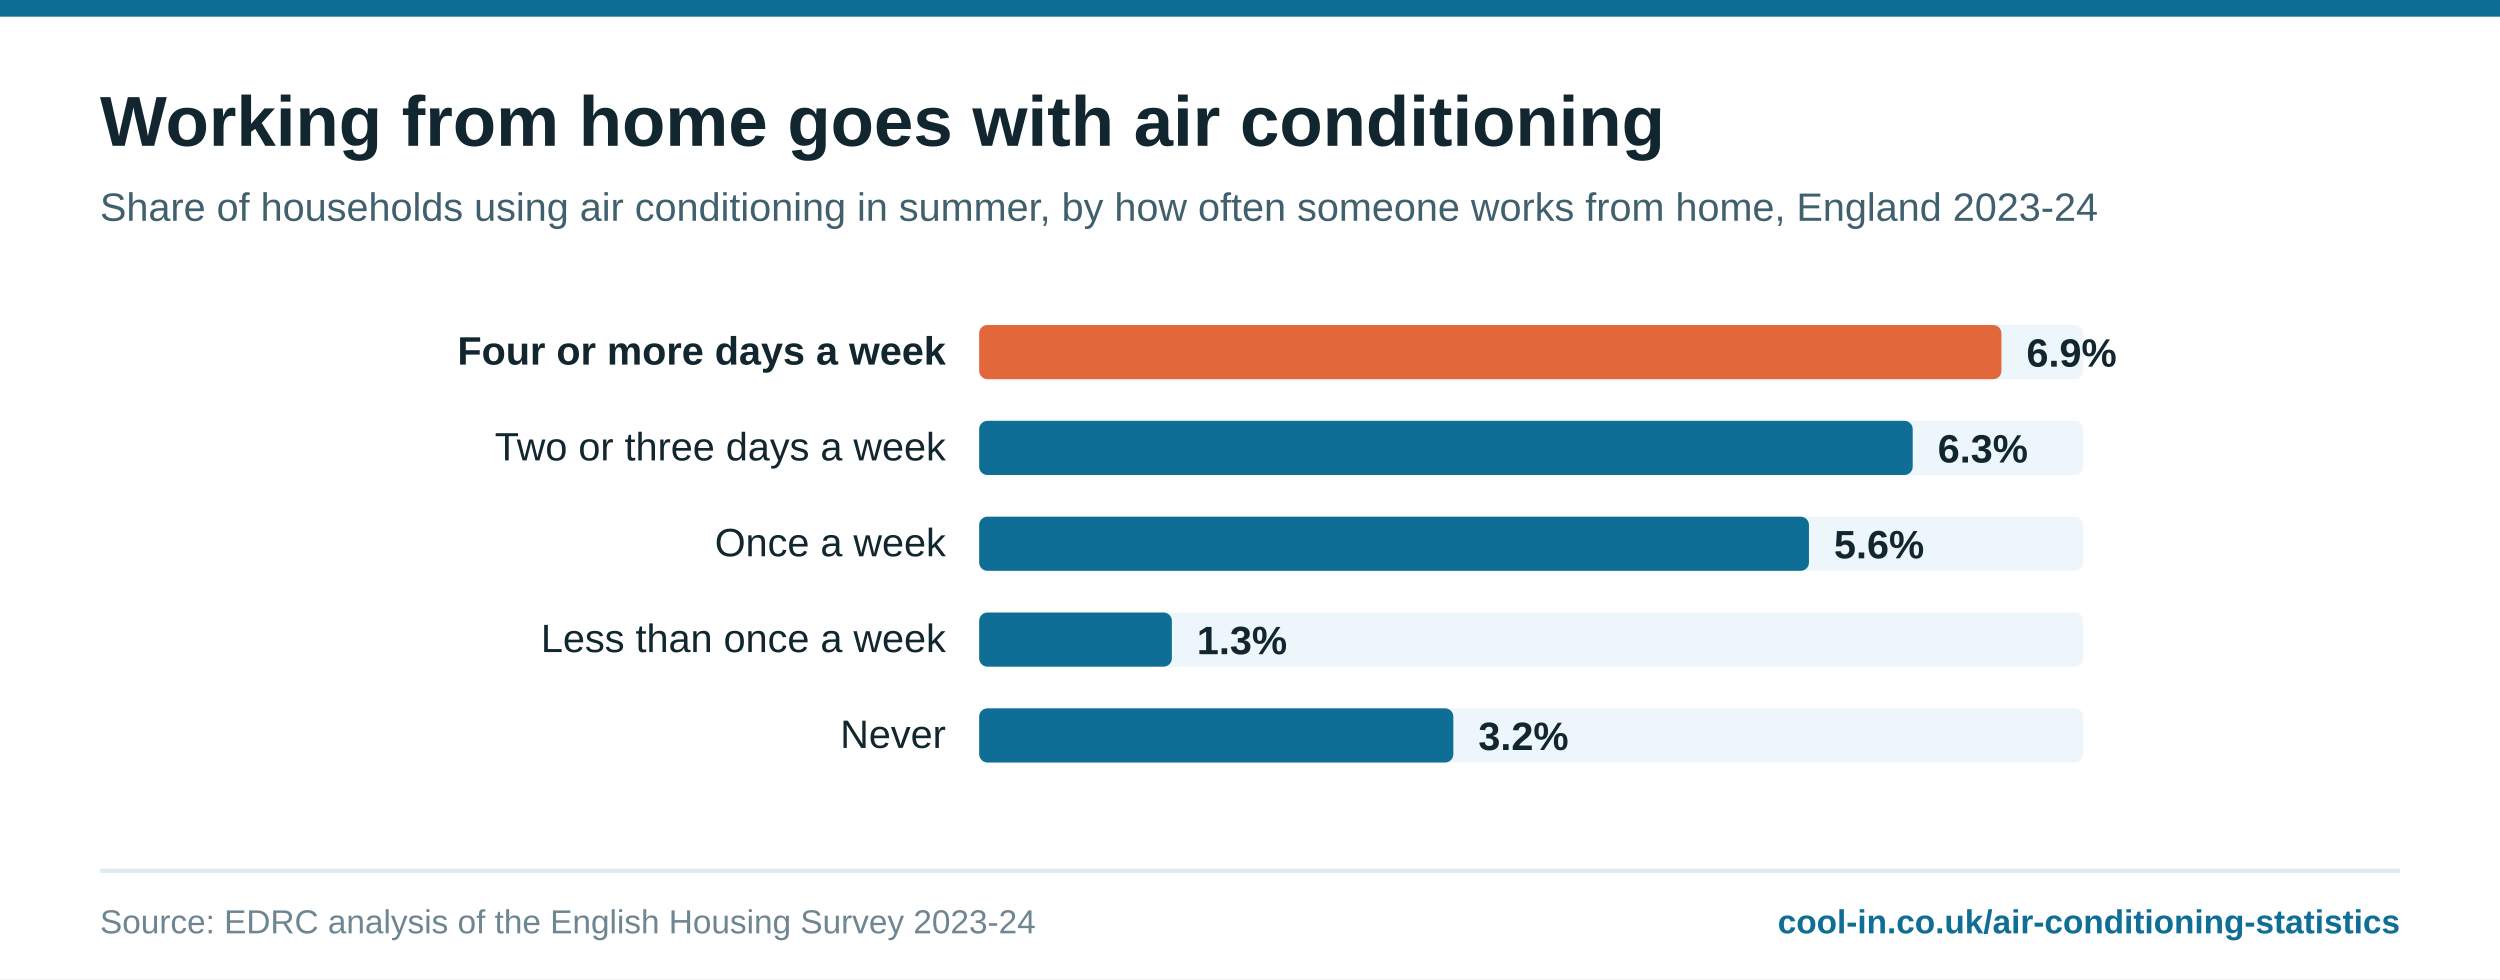
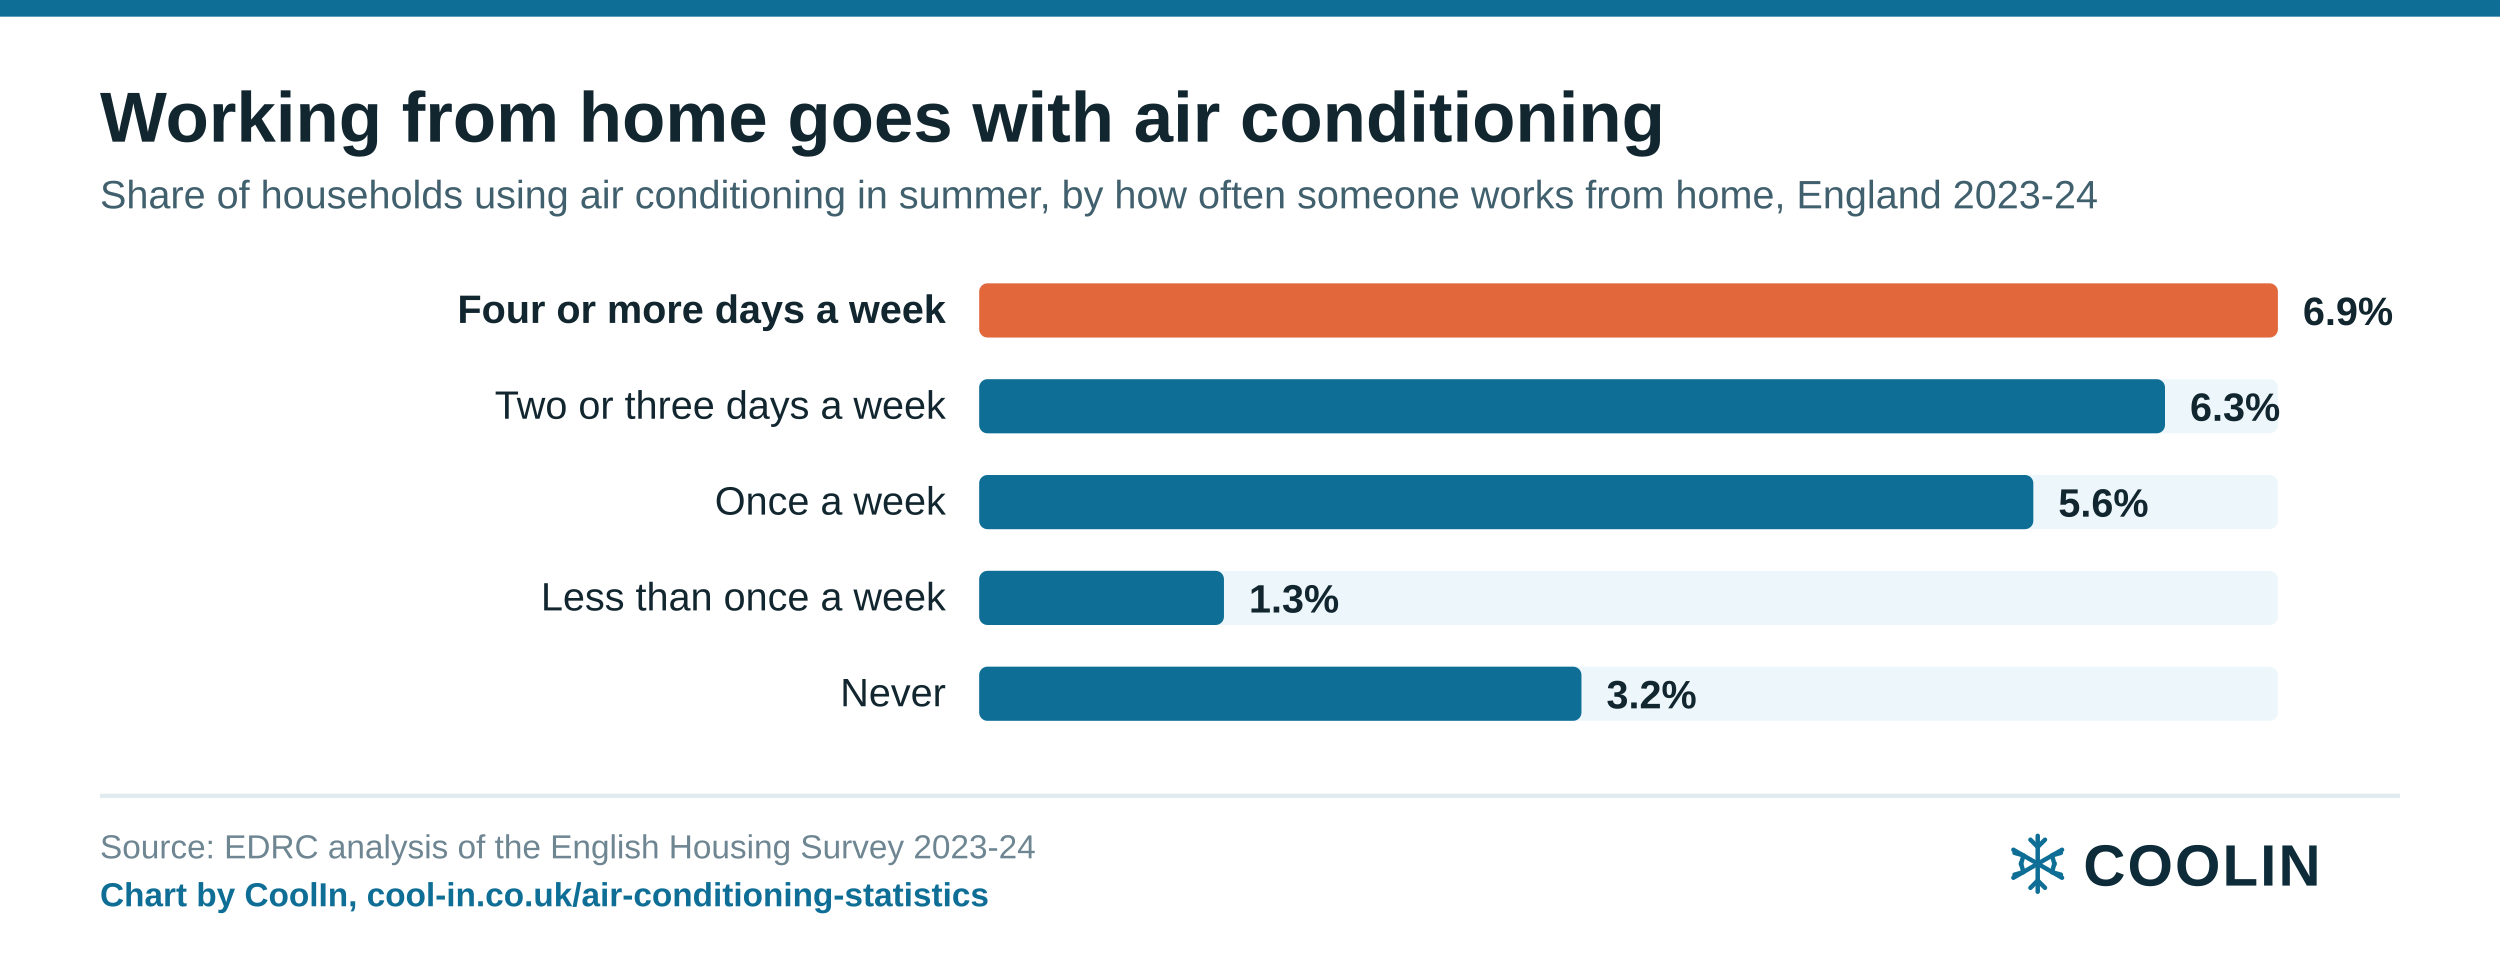
- <svg xmlns="http://www.w3.org/2000/svg" viewBox="0 0 1200 470" width="1200" height="470" font-family="Arial, Helvetica, sans-serif">
-   <rect width="1200" height="470" fill="#FFFFFF" />
+ <svg xmlns="http://www.w3.org/2000/svg" viewBox="0 0 1200 467" width="1200" height="467" font-family="Arial, Helvetica, sans-serif">
+   <rect width="1200" height="467" fill="#FFFFFF" />
  <rect width="1200" height="8" fill="#0E6E96" />
-   <text x="48" y="70" font-size="34" font-weight="700" fill="#12262F">Working from home goes with air conditioning</text>
-   <text x="48" y="106" font-size="19" fill="#41606E">Share of households using air conditioning in summer, by how often someone works from home, England 2023-24</text>
-   <defs>
-     <pattern id="hatch" width="10" height="10" patternUnits="userSpaceOnUse" patternTransform="rotate(45)">
-       <rect width="10" height="10" fill="#FBE7DC" />
-       <line x1="0" y1="0" x2="0" y2="10" stroke="#E2673B" stroke-width="4" />
-     </pattern>
-   </defs>
-   <text x="454" y="175" font-size="19" font-weight="700" fill="#12262F" text-anchor="end">Four or more days a week</text>
-   <rect x="470" y="156" width="530" height="26" rx="4" fill="#D7EDF7" opacity=".45" />
-   <rect x="470" y="156" width="490.7" height="26" rx="4" fill="#E2673B" />
-   <text x="972.7" y="176" font-size="19" font-weight="700" fill="#12262F">6.9%</text>
-   <text x="454" y="221" font-size="19" font-weight="400" fill="#12262F" text-anchor="end">Two or three days a week</text>
-   <rect x="470" y="202" width="530" height="26" rx="4" fill="#D7EDF7" opacity=".45" />
-   <rect x="470" y="202" width="448.1" height="26" rx="4" fill="#0E6E96" />
-   <text x="930.1" y="222" font-size="19" font-weight="700" fill="#12262F">6.3%</text>
-   <text x="454" y="267" font-size="19" font-weight="400" fill="#12262F" text-anchor="end">Once a week</text>
-   <rect x="470" y="248" width="530" height="26" rx="4" fill="#D7EDF7" opacity=".45" />
-   <rect x="470" y="248" width="398.3" height="26" rx="4" fill="#0E6E96" />
-   <text x="880.3" y="268" font-size="19" font-weight="700" fill="#12262F">5.6%</text>
-   <text x="454" y="313" font-size="19" font-weight="400" fill="#12262F" text-anchor="end">Less than once a week</text>
-   <rect x="470" y="294" width="530" height="26" rx="4" fill="#D7EDF7" opacity=".45" />
-   <rect x="470" y="294" width="92.5" height="26" rx="4" fill="#0E6E96" />
-   <text x="574.5" y="314" font-size="19" font-weight="700" fill="#12262F">1.3%</text>
-   <text x="454" y="359" font-size="19" font-weight="400" fill="#12262F" text-anchor="end">Never</text>
-   <rect x="470" y="340" width="530" height="26" rx="4" fill="#D7EDF7" opacity=".45" />
-   <rect x="470" y="340" width="227.6" height="26" rx="4" fill="#0E6E96" />
-   <text x="709.6" y="360" font-size="19" font-weight="700" fill="#12262F">3.2%</text>
-   <line x1="48" y1="418" x2="1152" y2="418" stroke="#E1EAEF" stroke-width="2" />
-   <text x="48" y="448" font-size="16" fill="#6E8592">Source: EDRC analysis of the English Housing Survey 2023-24</text>
-   <text x="1152" y="448" font-size="16" font-weight="700" fill="#0E6E96" text-anchor="end">cool-in.co.uk/air-conditioning-statistics</text>
+   <text x="48" y="68" font-size="34" font-weight="700" fill="#12262F">Working from home goes with air conditioning</text>
+   <text x="48" y="100" font-size="19" fill="#41606E">Share of households using air conditioning in summer, by how often someone works from home, England 2023-24</text>
+   <g transform="translate(0,130)">
+     <defs>
+       <pattern id="hatch" width="10" height="10" patternUnits="userSpaceOnUse" patternTransform="rotate(45)">
+         <rect width="10" height="10" fill="#FBE7DC" />
+         <line x1="0" y1="0" x2="0" y2="10" stroke="#E2673B" stroke-width="4" />
+       </pattern>
+     </defs>
+     <text x="454" y="25" font-size="19" font-weight="700" fill="#12262F" text-anchor="end">Four or more days a week</text>
+     <rect x="470" y="6" width="623.4" height="26" rx="4" fill="#D7EDF7" opacity=".45" />
+     <rect x="470" y="6" width="623.4" height="26" rx="4" fill="#E2673B" />
+     <text x="1105.4" y="26" font-size="19" font-weight="700" fill="#12262F">6.9%</text>
+     <text x="454" y="71" font-size="19" font-weight="400" fill="#12262F" text-anchor="end">Two or three days a week</text>
+     <rect x="470" y="52" width="623.4" height="26" rx="4" fill="#D7EDF7" opacity=".45" />
+     <rect x="470" y="52" width="569.2" height="26" rx="4" fill="#0E6E96" />
+     <text x="1051.2" y="72" font-size="19" font-weight="700" fill="#12262F">6.3%</text>
+     <text x="454" y="117" font-size="19" font-weight="400" fill="#12262F" text-anchor="end">Once a week</text>
+     <rect x="470" y="98" width="623.4" height="26" rx="4" fill="#D7EDF7" opacity=".45" />
+     <rect x="470" y="98" width="506.0" height="26" rx="4" fill="#0E6E96" />
+     <text x="988.0" y="118" font-size="19" font-weight="700" fill="#12262F">5.6%</text>
+     <text x="454" y="163" font-size="19" font-weight="400" fill="#12262F" text-anchor="end">Less than once a week</text>
+     <rect x="470" y="144" width="623.4" height="26" rx="4" fill="#D7EDF7" opacity=".45" />
+     <rect x="470" y="144" width="117.5" height="26" rx="4" fill="#0E6E96" />
+     <text x="599.5" y="164" font-size="19" font-weight="700" fill="#12262F">1.3%</text>
+     <text x="454" y="209" font-size="19" font-weight="400" fill="#12262F" text-anchor="end">Never</text>
+     <rect x="470" y="190" width="623.4" height="26" rx="4" fill="#D7EDF7" opacity=".45" />
+     <rect x="470" y="190" width="289.1" height="26" rx="4" fill="#0E6E96" />
+     <text x="771.1" y="210" font-size="19" font-weight="700" fill="#12262F">3.2%</text>
+   </g>
+   <line x1="48" y1="382" x2="1152" y2="382" stroke="#E1EAEF" stroke-width="2" />
+   <text x="48" y="412" font-size="16" fill="#6E8592">Source: EDRC analysis of the English Housing Survey 2023-24</text>
+   <text x="48" y="435" font-size="16" font-weight="700" fill="#0E6E96">Chart by CoolIn, cool-in.co.uk/air-conditioning-statistics</text>
+   <g transform="translate(962,398.5) scale(1.342)" fill="none" stroke="#0E6E96" stroke-width="1.6" stroke-linecap="round">
+     <path d="M12 2v20" />
+     <path d="M3.3 7 20.7 17" />
+     <path d="M20.7 7 3.3 17" />
+     <path d="M12 6 9.4 3.4M12 6l2.6-2.6M12 18l-2.6 2.6M12 18l2.6 2.6" />
+     <path d="m17.1 9 3.2-.9M17.1 9l.9 3.2M6.9 15l-3.2.9M6.9 15 6 11.8" />
+     <path d="m17.1 15 3.2.9M17.1 15l.9-3.2M6.9 9l-3.2-.9M6.9 9 6 12.2" />
+   </g>
+   <text x="1000" y="425.1" font-size="28" font-weight="900" letter-spacing="1" fill="#0D2B38">COOLIN</text>
</svg>
